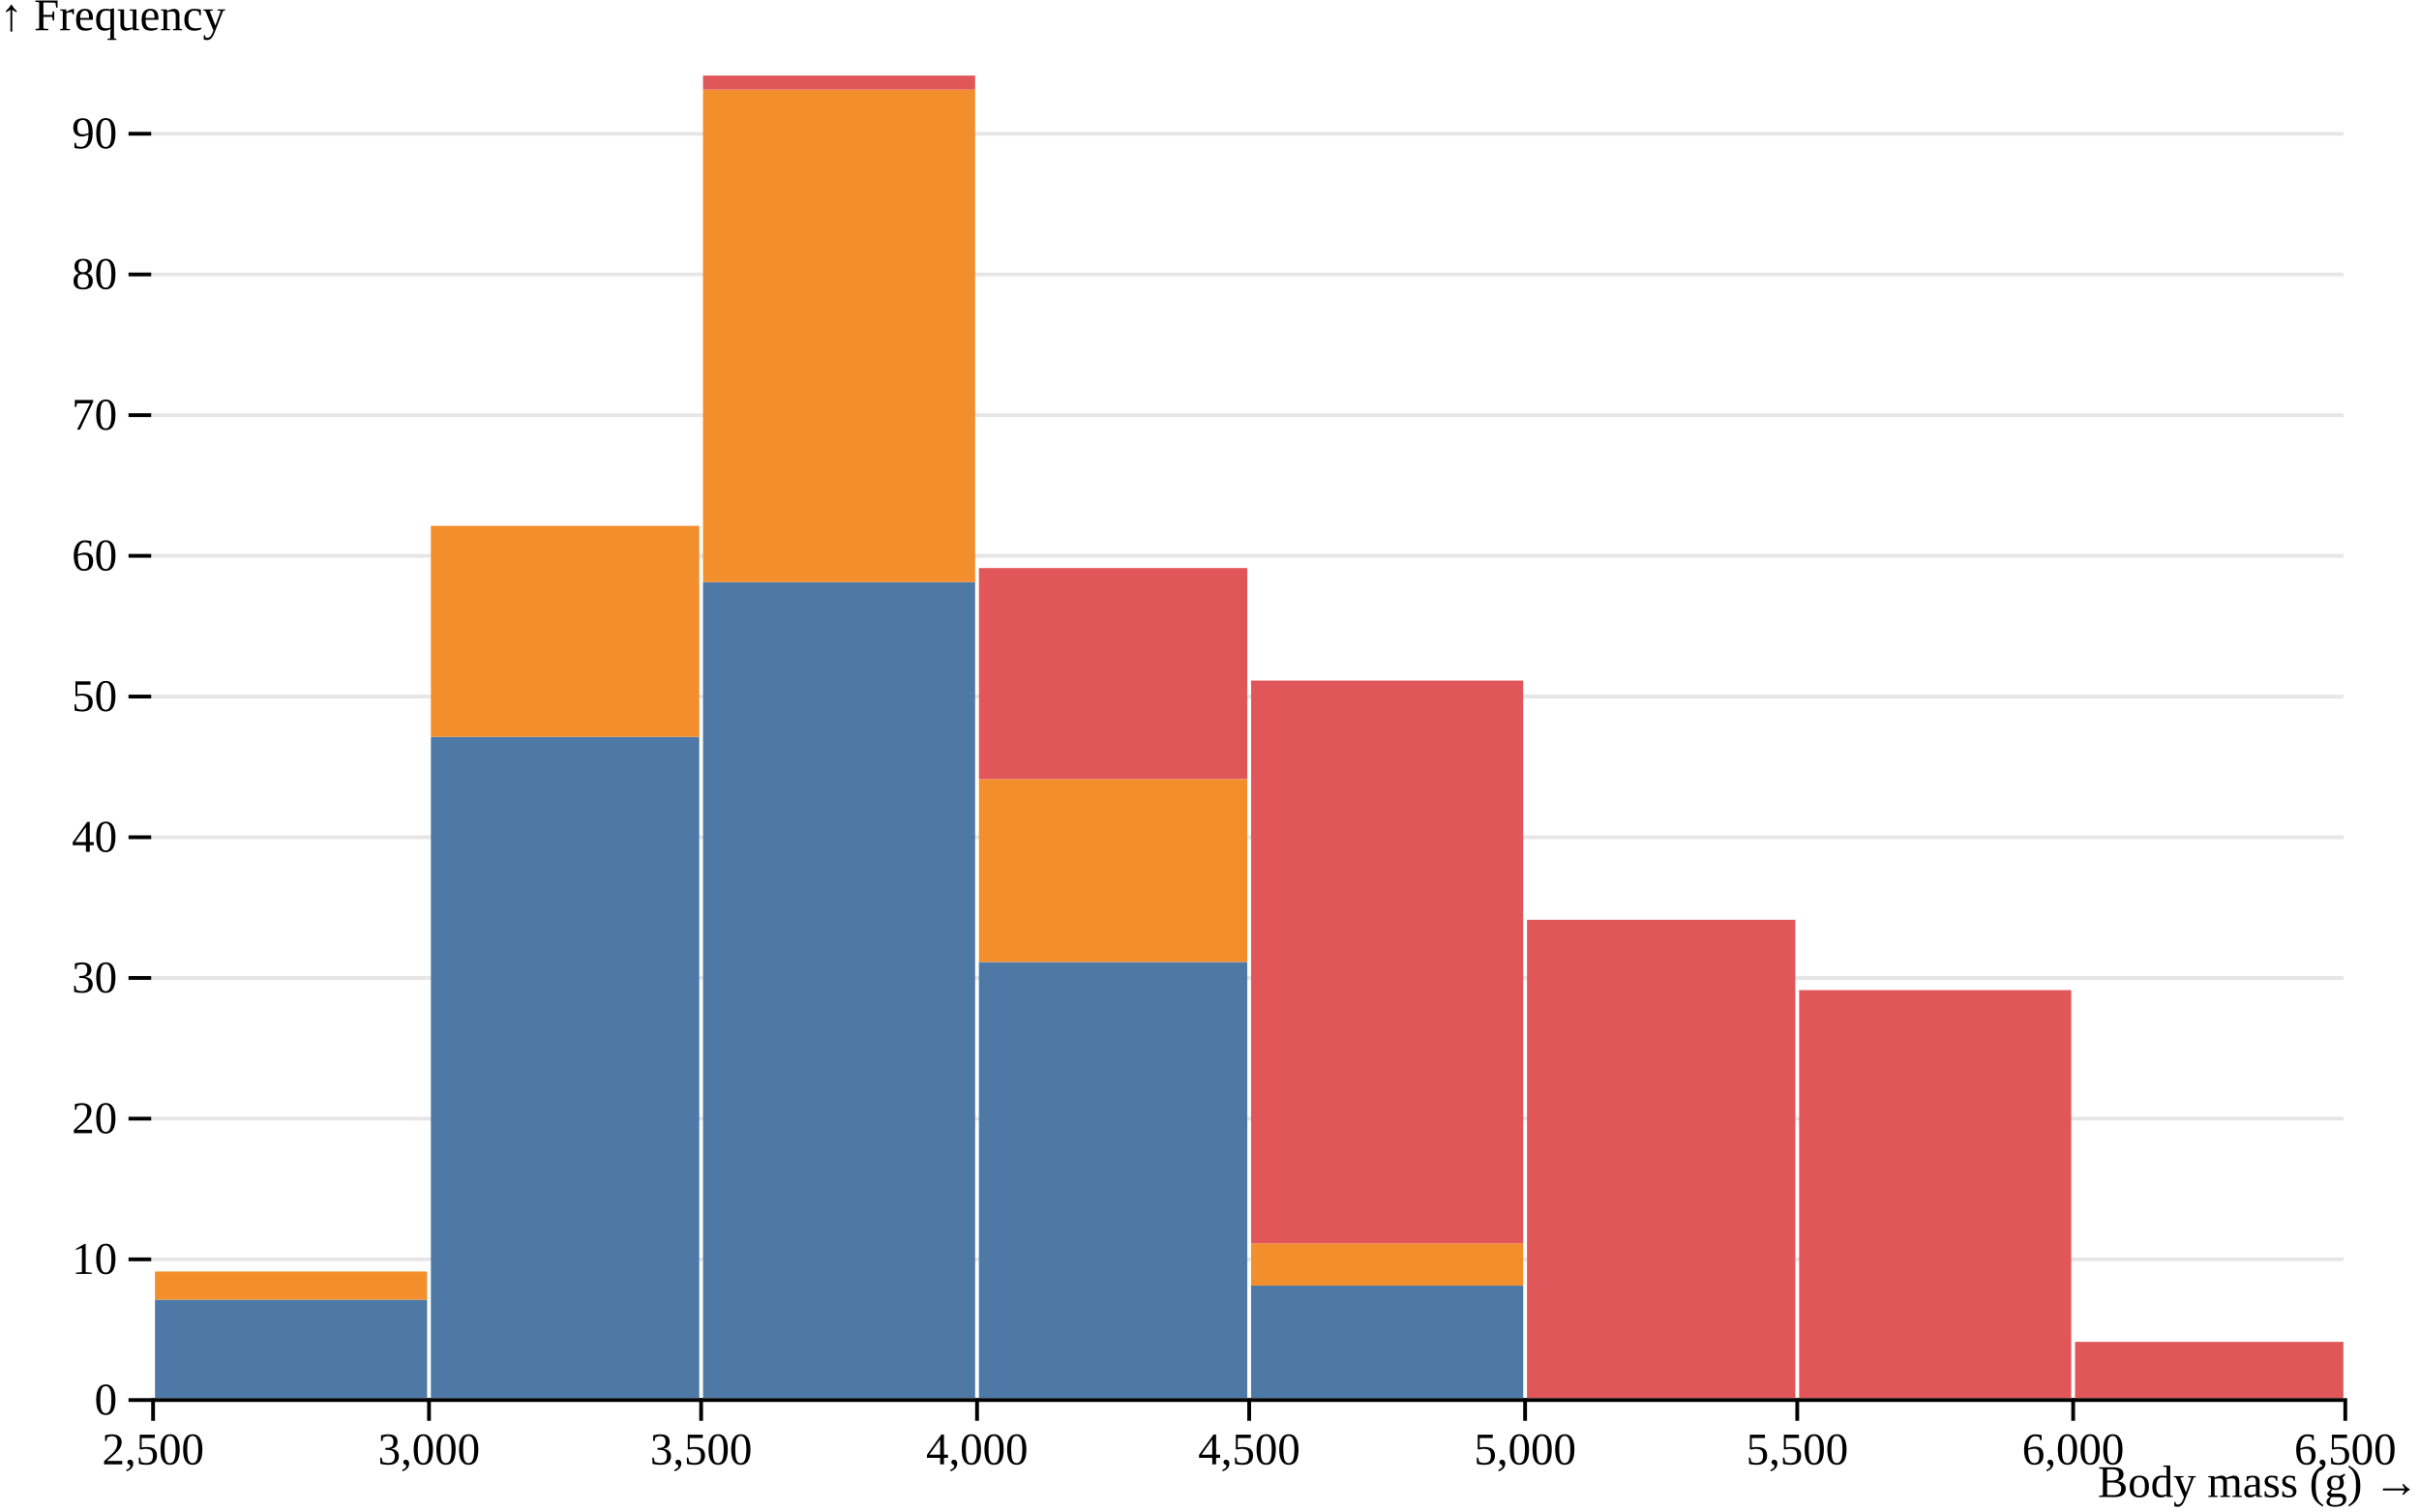
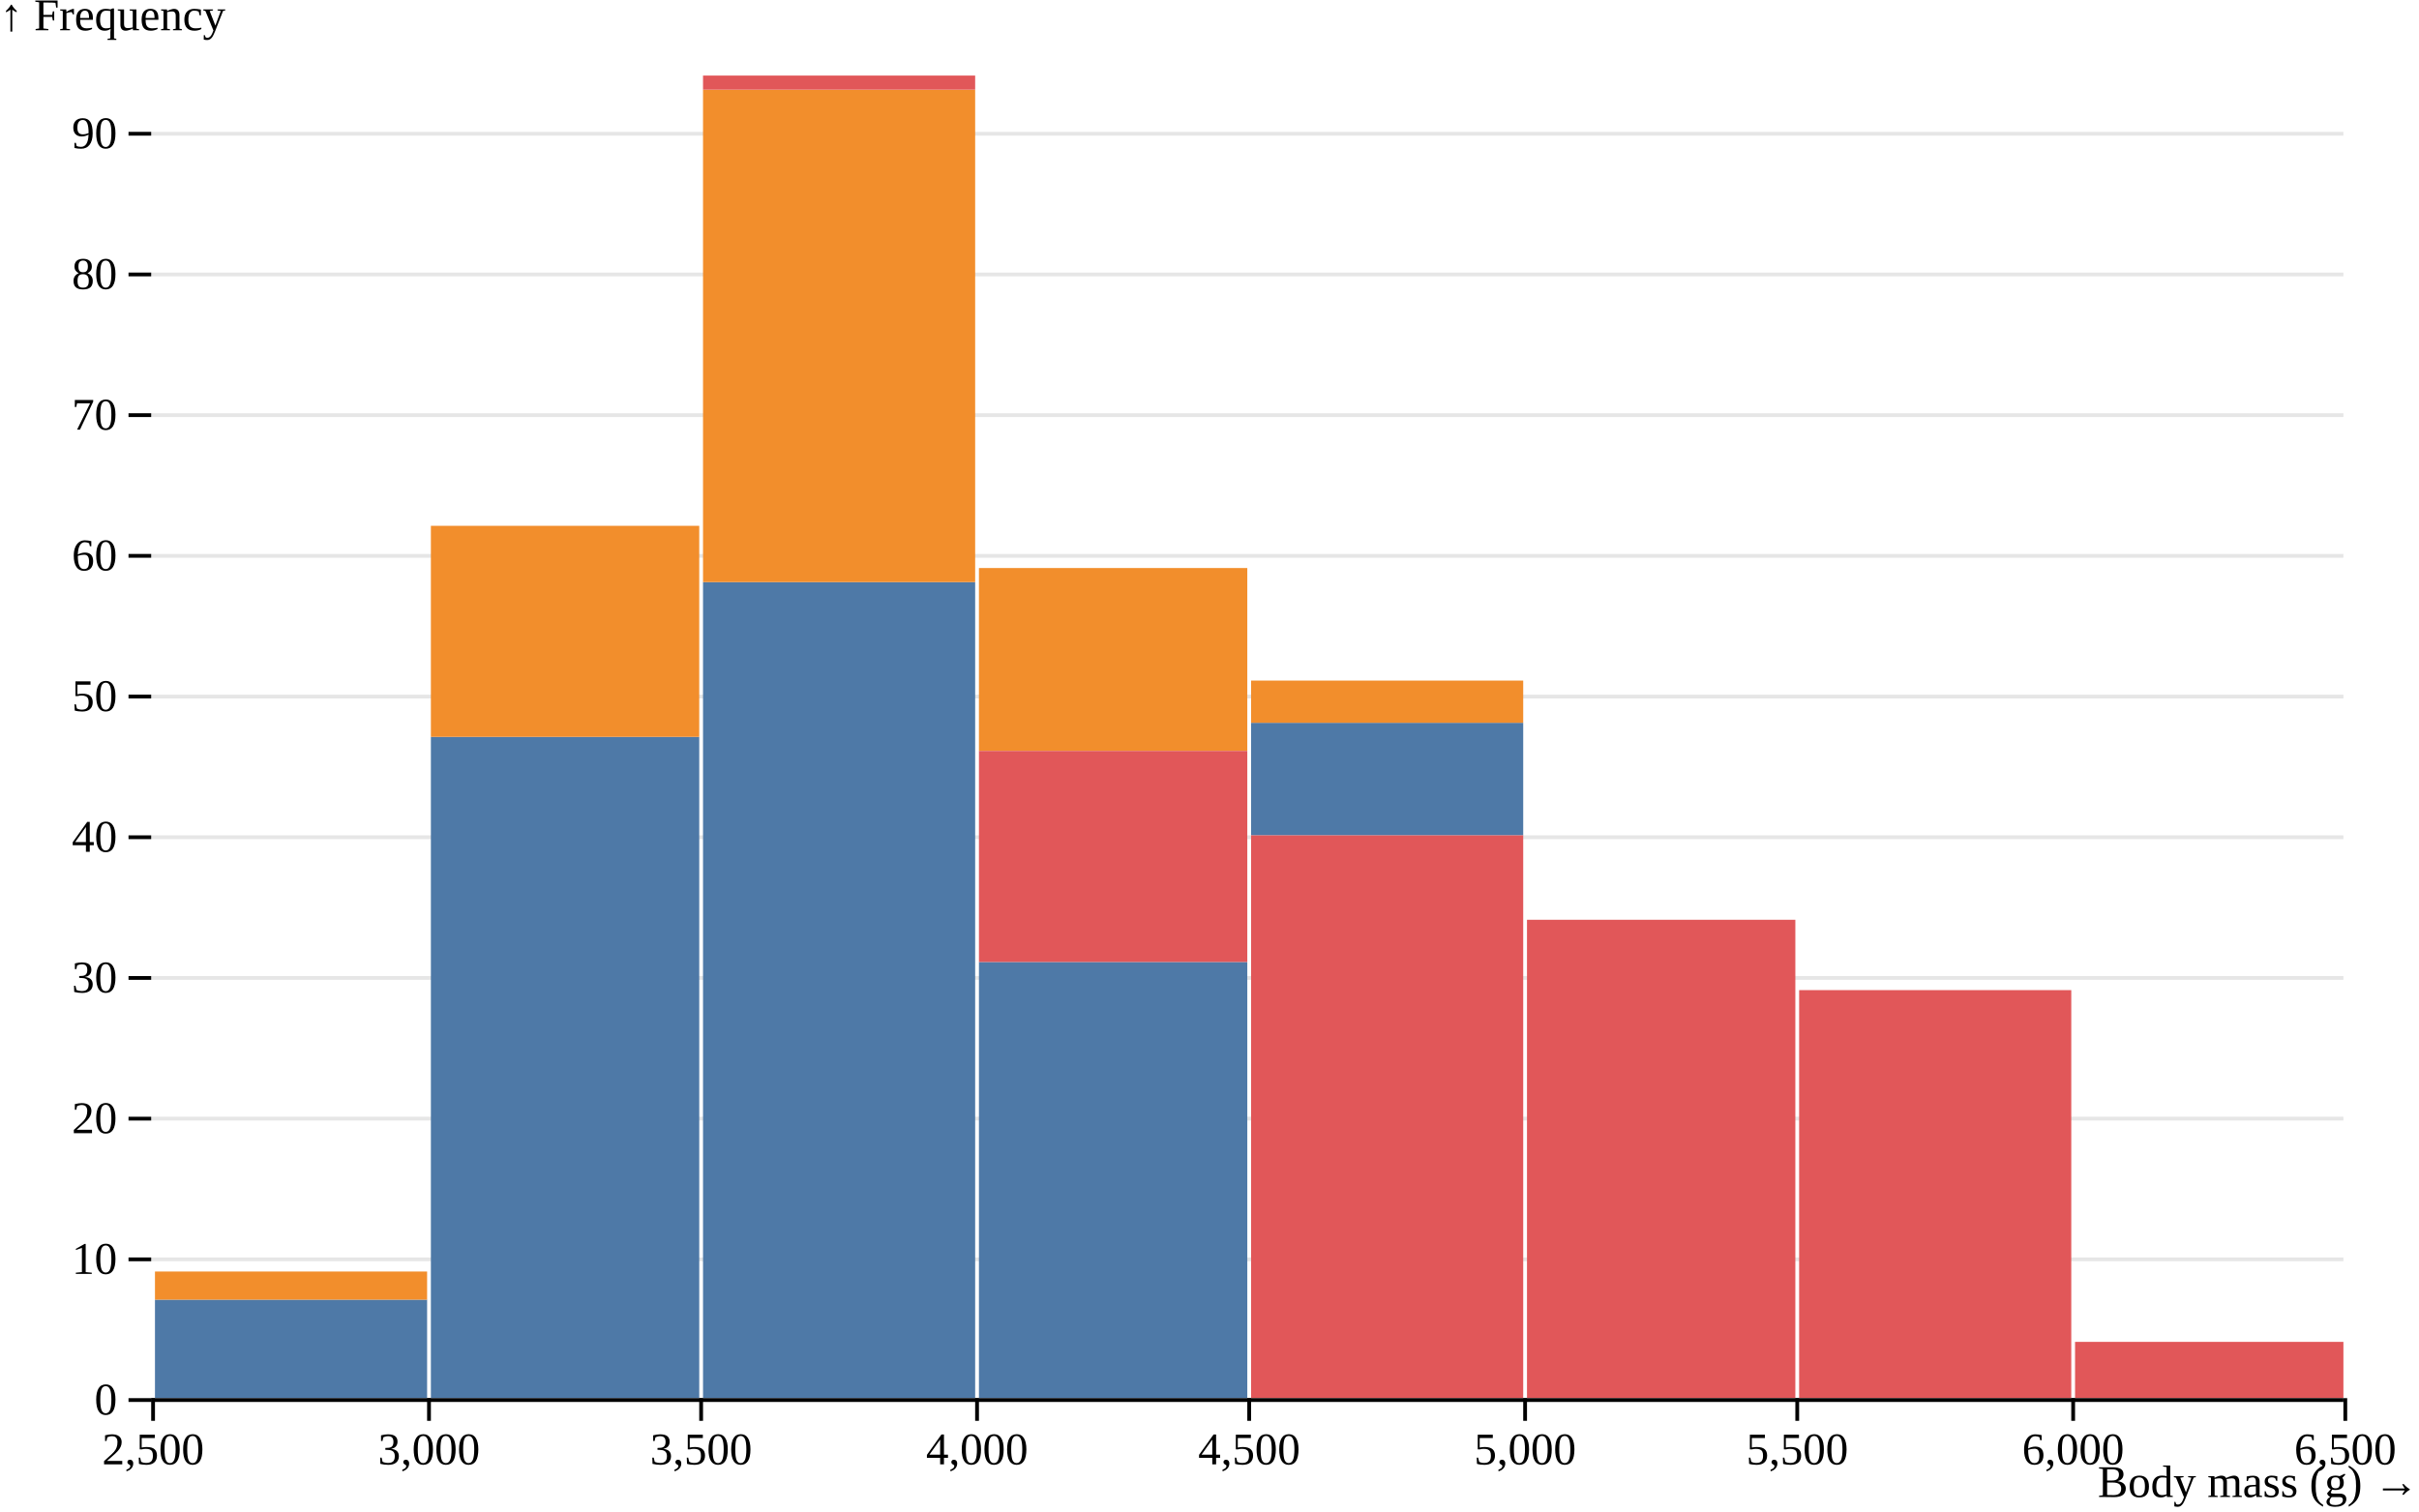
<svg xmlns="http://www.w3.org/2000/svg" class="plot" fill="currentColor" text-anchor="middle" width="640" height="400" viewBox="0 0 640 400">
  <g transform="translate(40,0)" fill="none" text-anchor="end">
    <g class="tick" opacity="1" transform="translate(0,370.5)">
      <line stroke="currentColor" x2="-6" />
      <line stroke="currentColor" x2="580" stroke-opacity="0.1" />
      <text fill="currentColor" x="-9" dy="0.32em">0</text>
    </g>
    <g class="tick" opacity="1" transform="translate(0,333.266)">
      <line stroke="currentColor" x2="-6" />
      <line stroke="currentColor" x2="580" stroke-opacity="0.1" />
      <text fill="currentColor" x="-9" dy="0.32em">10</text>
    </g>
    <g class="tick" opacity="1" transform="translate(0,296.0319)">
      <line stroke="currentColor" x2="-6" />
      <line stroke="currentColor" x2="580" stroke-opacity="0.1" />
      <text fill="currentColor" x="-9" dy="0.32em">20</text>
    </g>
    <g class="tick" opacity="1" transform="translate(0,258.7979)">
      <line stroke="currentColor" x2="-6" />
      <line stroke="currentColor" x2="580" stroke-opacity="0.1" />
      <text fill="currentColor" x="-9" dy="0.32em">30</text>
    </g>
    <g class="tick" opacity="1" transform="translate(0,221.5638)">
      <line stroke="currentColor" x2="-6" />
      <line stroke="currentColor" x2="580" stroke-opacity="0.1" />
      <text fill="currentColor" x="-9" dy="0.32em">40</text>
    </g>
    <g class="tick" opacity="1" transform="translate(0,184.3298)">
      <line stroke="currentColor" x2="-6" />
      <line stroke="currentColor" x2="580" stroke-opacity="0.1" />
      <text fill="currentColor" x="-9" dy="0.32em">50</text>
    </g>
    <g class="tick" opacity="1" transform="translate(0,147.0957)">
      <line stroke="currentColor" x2="-6" />
      <line stroke="currentColor" x2="580" stroke-opacity="0.1" />
      <text fill="currentColor" x="-9" dy="0.32em">60</text>
    </g>
    <g class="tick" opacity="1" transform="translate(0,109.8617)">
      <line stroke="currentColor" x2="-6" />
      <line stroke="currentColor" x2="580" stroke-opacity="0.1" />
      <text fill="currentColor" x="-9" dy="0.32em">70</text>
    </g>
    <g class="tick" opacity="1" transform="translate(0,72.62766)">
      <line stroke="currentColor" x2="-6" />
      <line stroke="currentColor" x2="580" stroke-opacity="0.1" />
      <text fill="currentColor" x="-9" dy="0.32em">80</text>
    </g>
    <g class="tick" opacity="1" transform="translate(0,35.39362)">
      <line stroke="currentColor" x2="-6" />
      <line stroke="currentColor" x2="580" stroke-opacity="0.1" />
      <text fill="currentColor" x="-9" dy="0.32em">90</text>
    </g>
    <text fill="currentColor" transform="translate(-40,20)" dy="-1em" text-anchor="start">↑ Frequency</text>
  </g>
  <g transform="translate(0,370)" fill="none" text-anchor="middle">
    <g class="tick" opacity="1" transform="translate(40.5,0)">
      <line stroke="currentColor" y2="6" />
      <text fill="currentColor" y="9" dy="0.71em">2,500</text>
    </g>
    <g class="tick" opacity="1" transform="translate(113.5,0)">
      <line stroke="currentColor" y2="6" />
      <text fill="currentColor" y="9" dy="0.71em">3,000</text>
    </g>
    <g class="tick" opacity="1" transform="translate(185.5,0)">
      <line stroke="currentColor" y2="6" />
      <text fill="currentColor" y="9" dy="0.71em">3,500</text>
    </g>
    <g class="tick" opacity="1" transform="translate(258.5,0)">
      <line stroke="currentColor" y2="6" />
      <text fill="currentColor" y="9" dy="0.71em">4,000</text>
    </g>
    <g class="tick" opacity="1" transform="translate(330.5,0)">
      <line stroke="currentColor" y2="6" />
      <text fill="currentColor" y="9" dy="0.71em">4,500</text>
    </g>
    <g class="tick" opacity="1" transform="translate(403.5,0)">
      <line stroke="currentColor" y2="6" />
      <text fill="currentColor" y="9" dy="0.71em">5,000</text>
    </g>
    <g class="tick" opacity="1" transform="translate(475.5,0)">
      <line stroke="currentColor" y2="6" />
      <text fill="currentColor" y="9" dy="0.71em">5,500</text>
    </g>
    <g class="tick" opacity="1" transform="translate(548.5,0)">
      <line stroke="currentColor" y2="6" />
      <text fill="currentColor" y="9" dy="0.71em">6,000</text>
    </g>
    <g class="tick" opacity="1" transform="translate(620.5,0)">
      <line stroke="currentColor" y2="6" />
      <text fill="currentColor" y="9" dy="0.71em">6,500</text>
    </g>
    <text fill="currentColor" transform="translate(640,30)" dy="-0.32em" text-anchor="end">Body mass (g) →</text>
  </g>
  <g>
    <rect x="41" y="343.936" width="72" height="26.064" fill="#4e79a7" />
    <rect x="114" y="195" width="71" height="175" fill="#4e79a7" />
    <rect x="186" y="154.043" width="72" height="215.957" fill="#4e79a7" />
    <rect x="259" y="254.574" width="71" height="115.426" fill="#4e79a7" />
-     <rect x="331" y="340.213" width="72" height="29.787" fill="#4e79a7" />
+     <rect x="331" y="191.277" width="72" height="29.787" fill="#4e79a7" />
    <rect x="41" y="336.489" width="72" height="7.447" fill="#f28e2c" />
    <rect x="114" y="139.149" width="71" height="55.851" fill="#f28e2c" />
    <rect x="186" y="23.723" width="72" height="130.319" fill="#f28e2c" />
-     <rect x="259" y="206.17" width="71" height="48.404" fill="#f28e2c" />
-     <rect x="331" y="329.043" width="72" height="11.17" fill="#f28e2c" />
+     <rect x="259" y="150.319" width="71" height="48.404" fill="#f28e2c" />
+     <rect x="331" y="180.106" width="72" height="11.17" fill="#f28e2c" />
    <rect x="186" y="20" width="72" height="3.723" fill="#e15759" />
-     <rect x="259" y="150.319" width="71" height="55.851" fill="#e15759" />
-     <rect x="331" y="180.106" width="72" height="148.936" fill="#e15759" />
+     <rect x="259" y="198.723" width="71" height="55.851" fill="#e15759" />
+     <rect x="331" y="221.064" width="72" height="148.936" fill="#e15759" />
    <rect x="404" y="243.404" width="71" height="126.596" fill="#e15759" />
    <rect x="476" y="262.021" width="72" height="107.979" fill="#e15759" />
    <rect x="549" y="355.106" width="71" height="14.894" fill="#e15759" />
  </g>
  <g stroke="currentColor" transform="translate(0,0.5)">
    <line x1="40" x2="620" y1="370" y2="370" />
  </g>
</svg>
